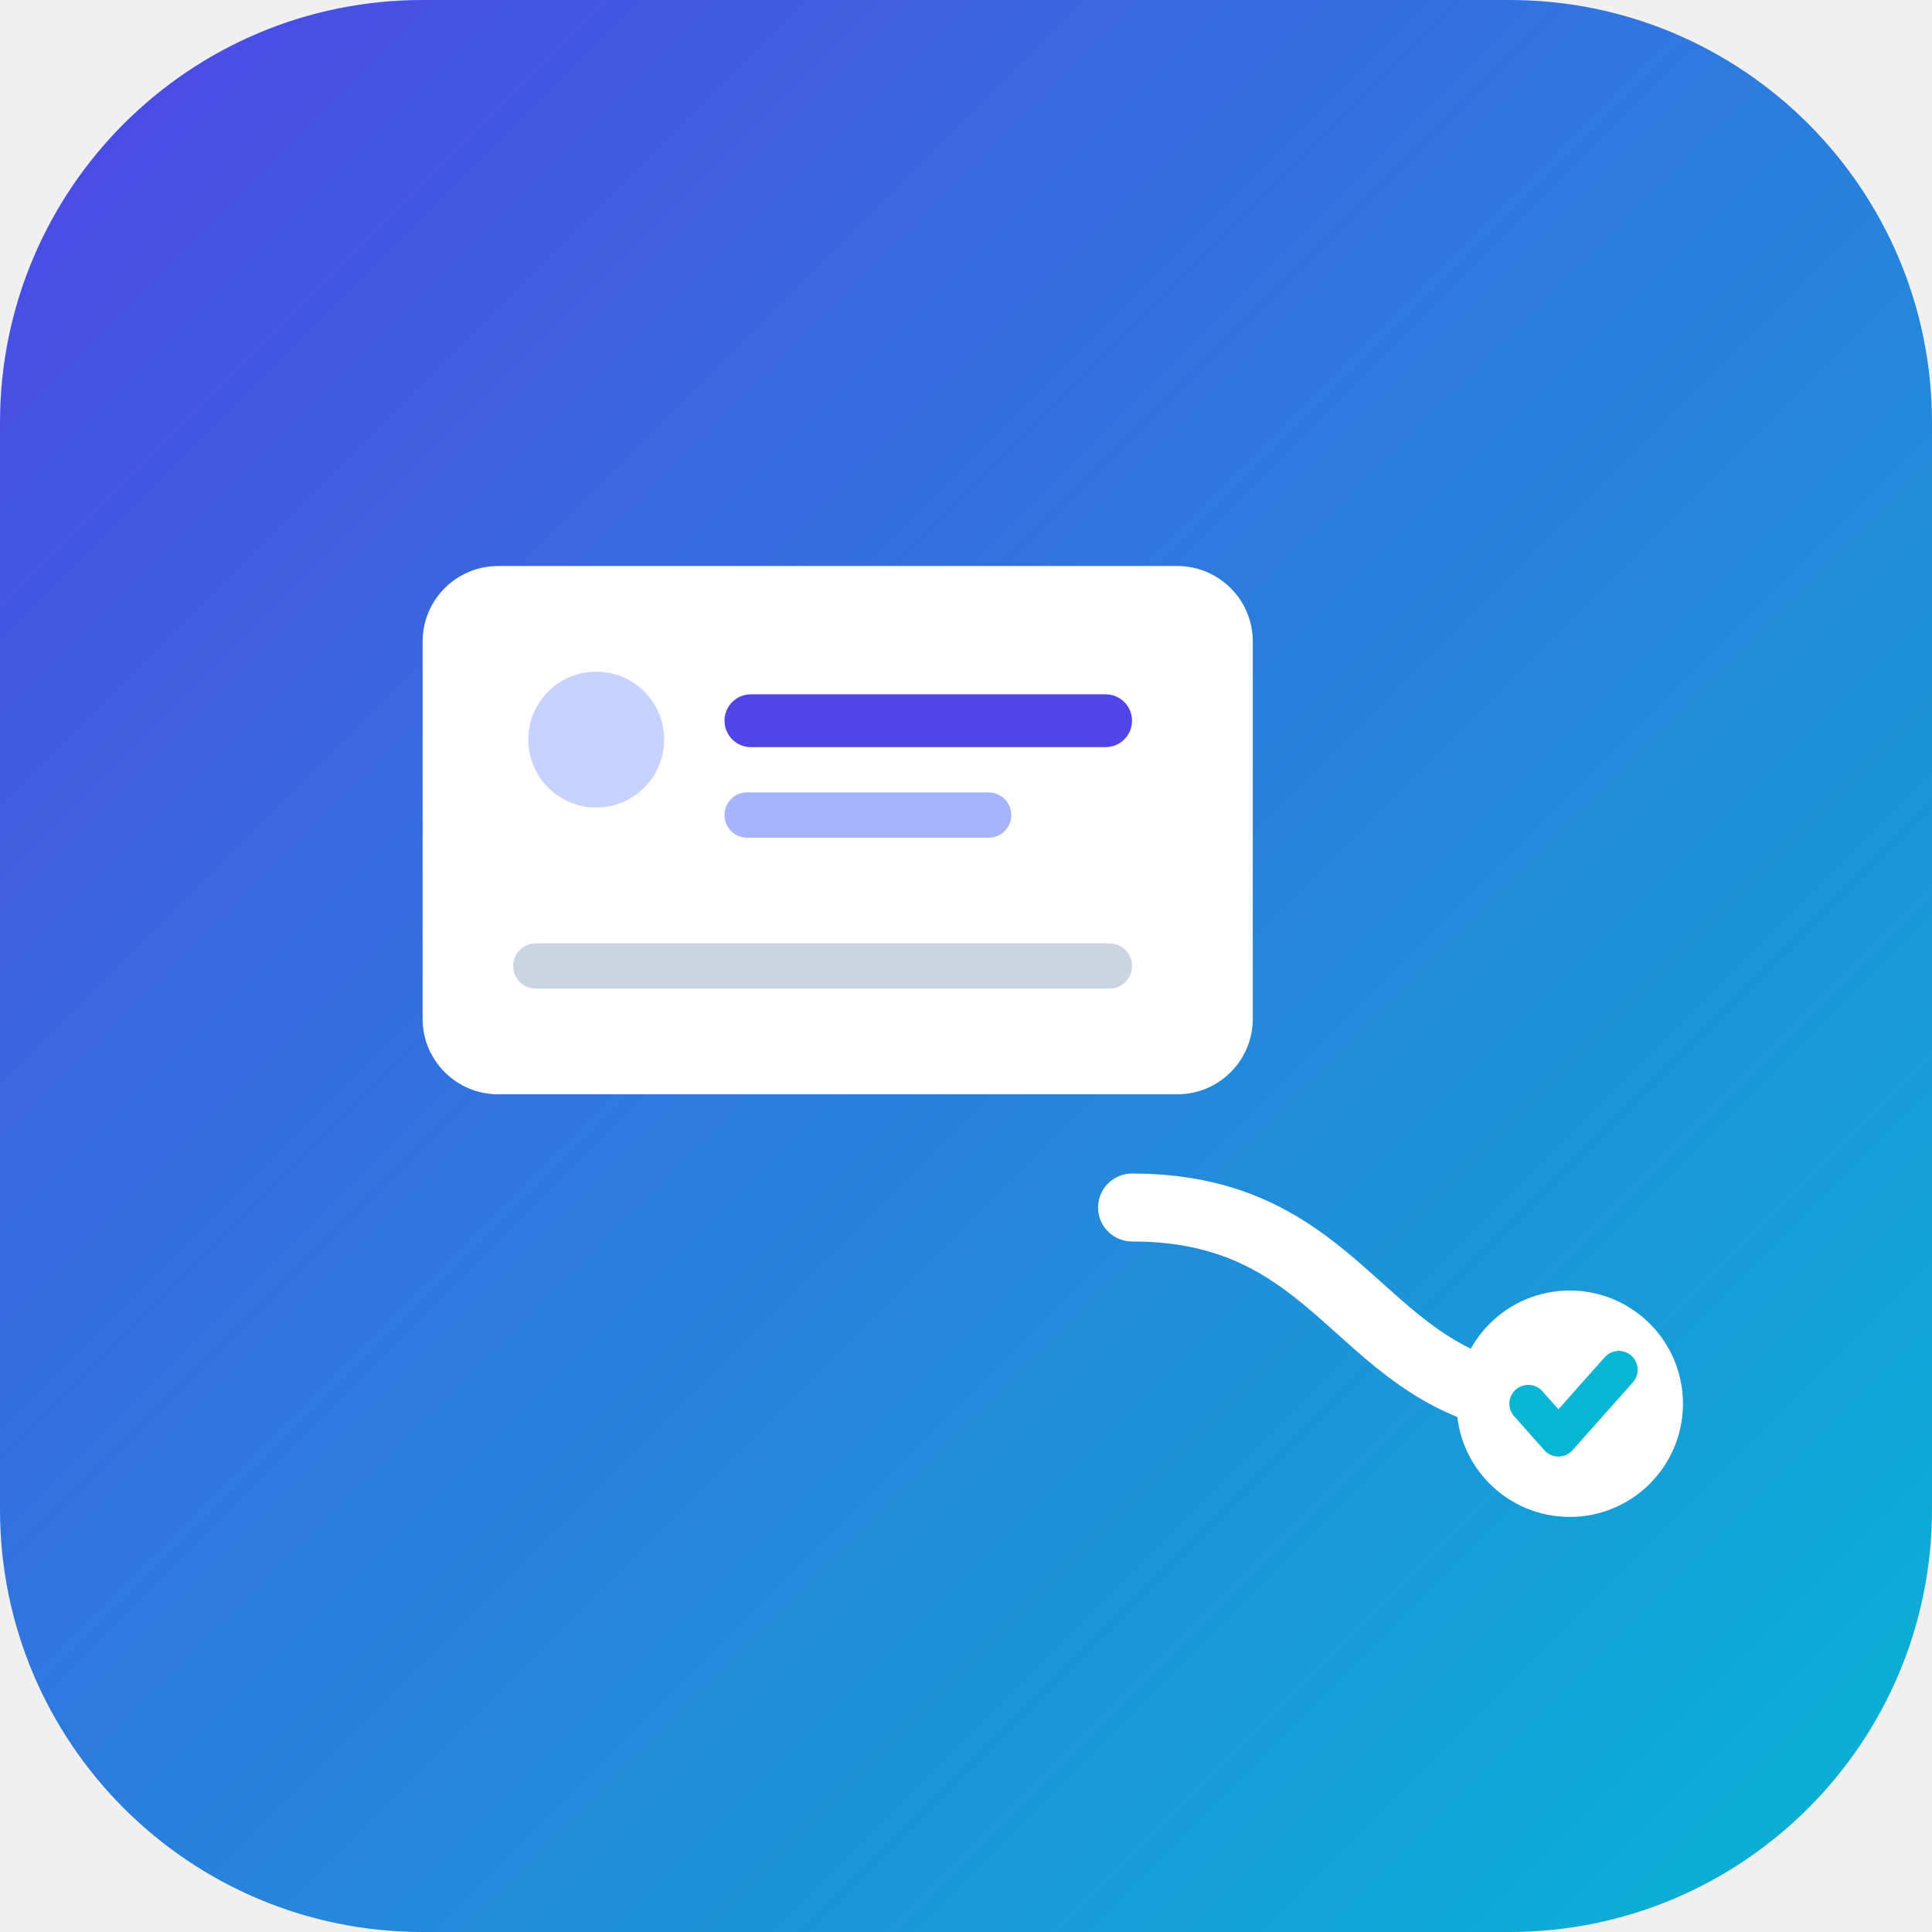
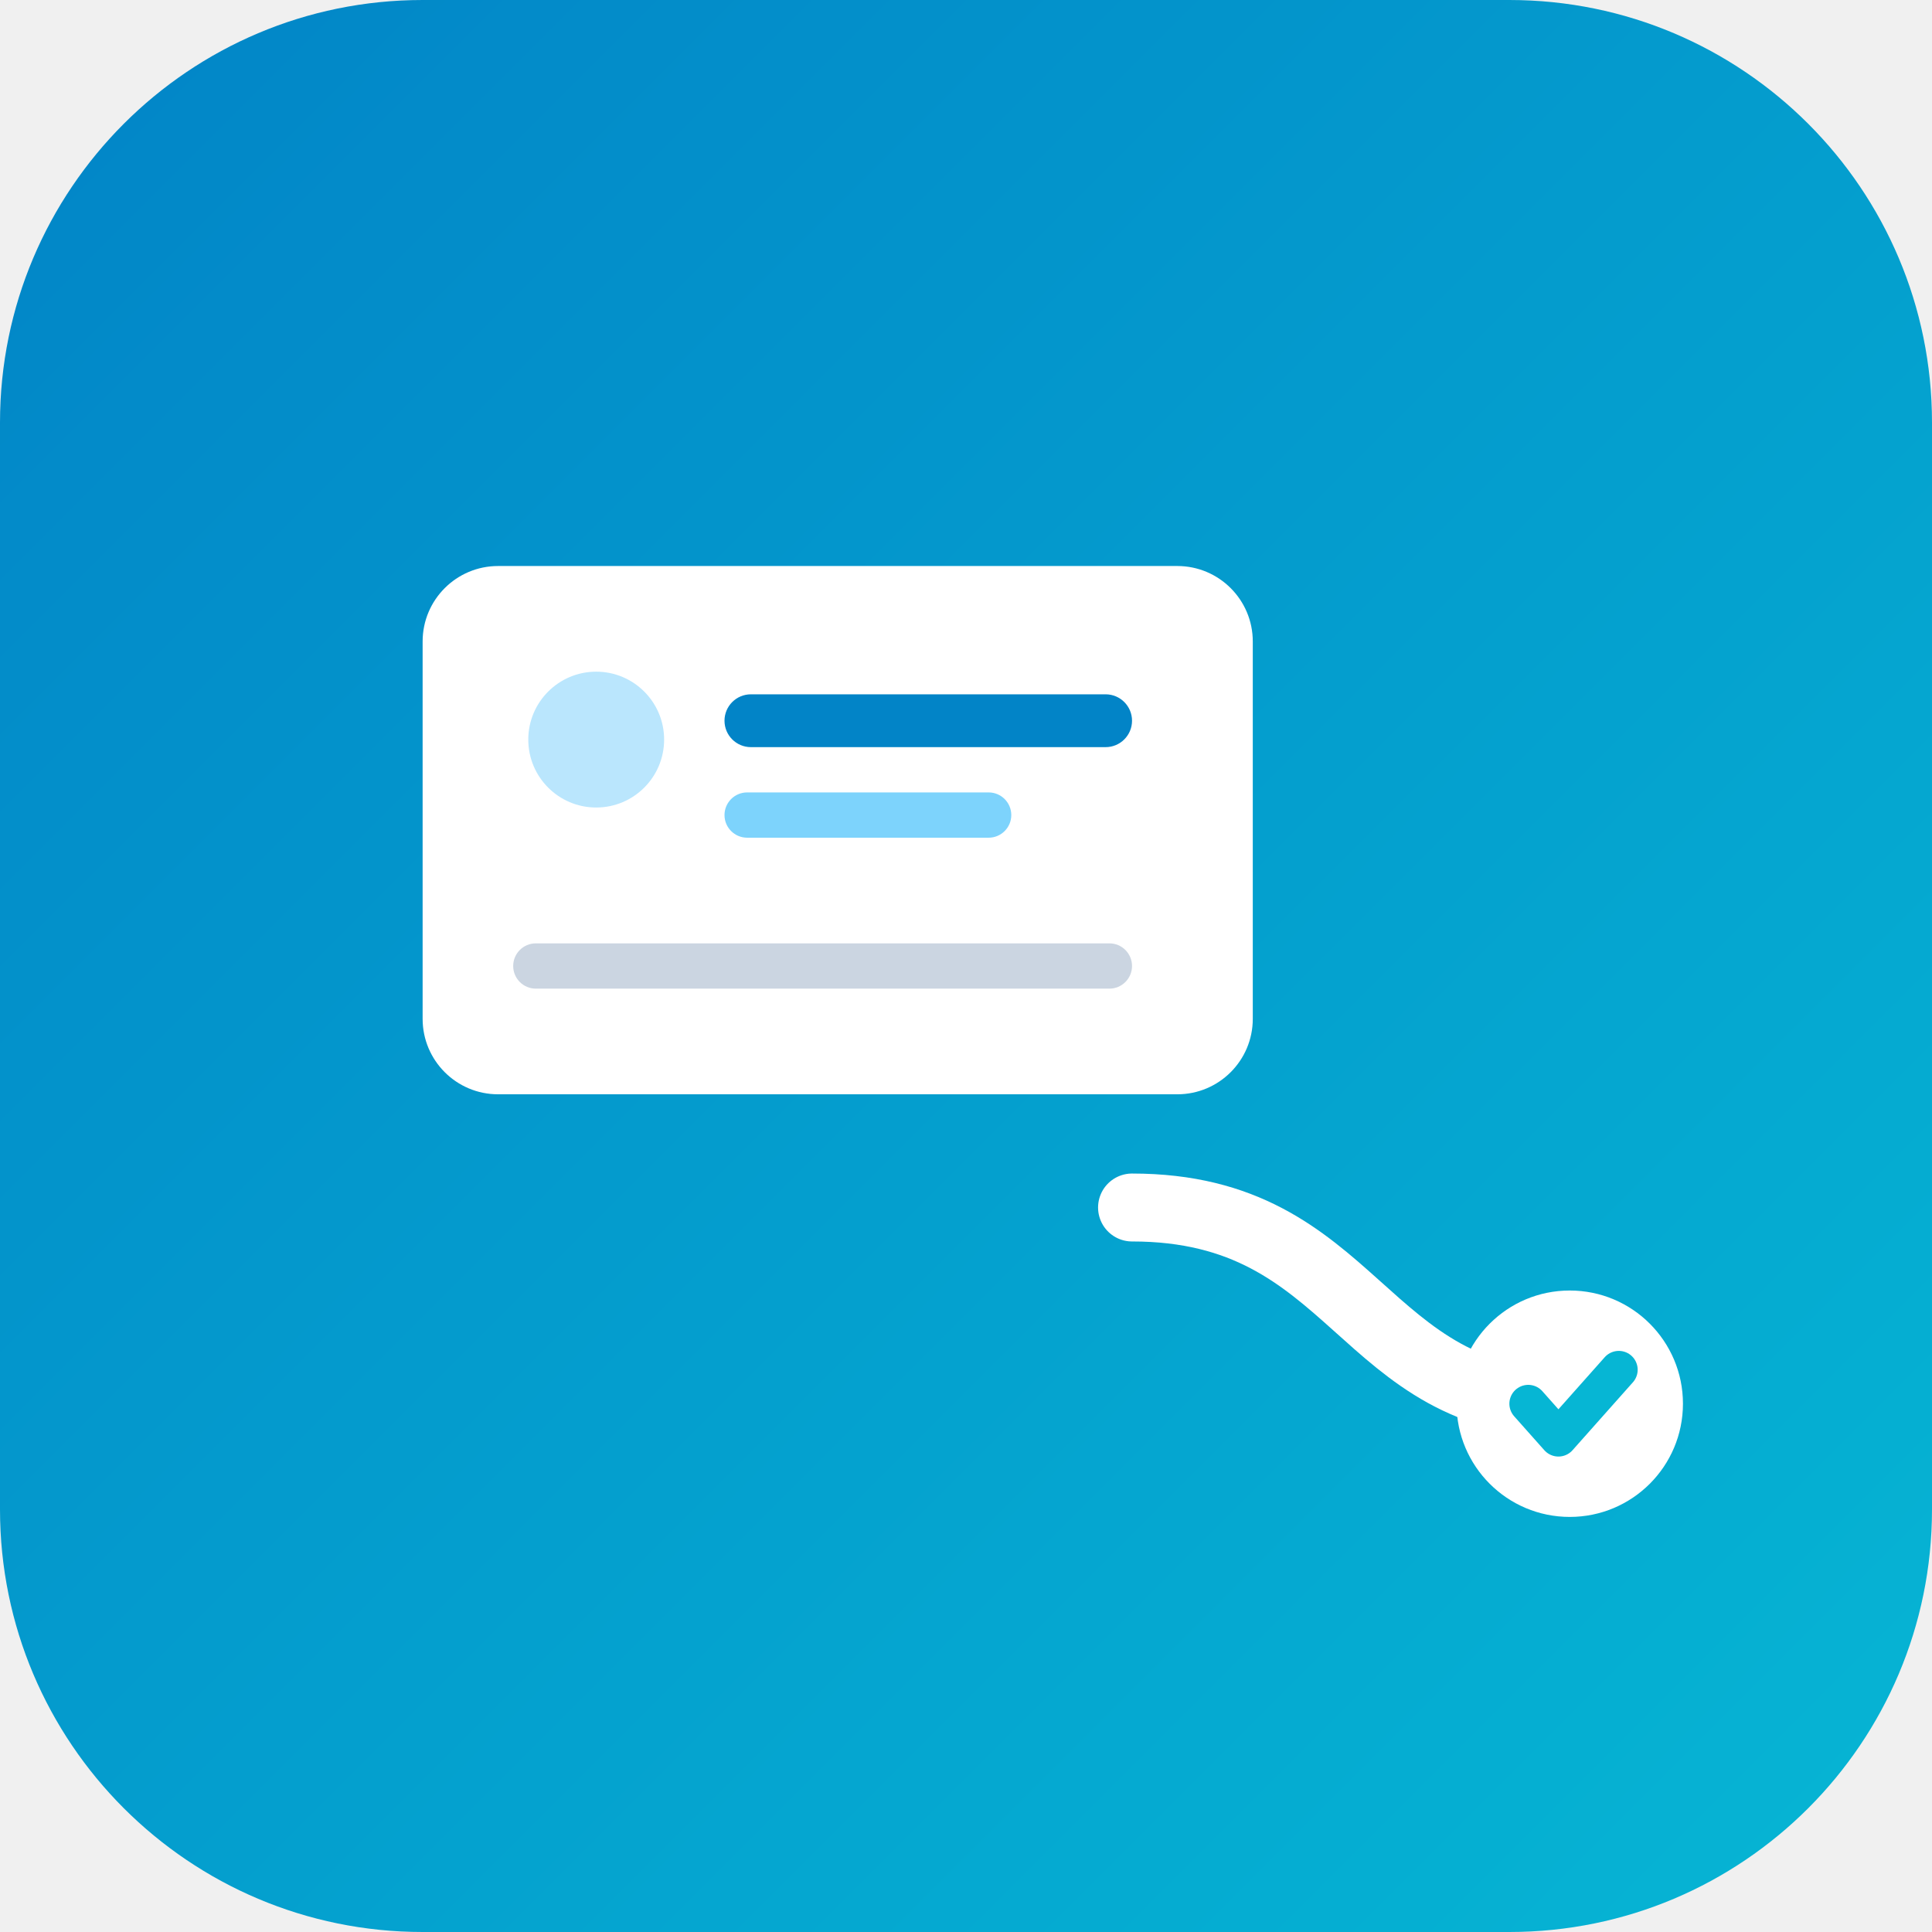
<svg xmlns="http://www.w3.org/2000/svg" width="512" height="512" viewBox="0 0 512 512" fill="none">
  <defs>
    <linearGradient id="bg" x1="0" y1="0" x2="512" y2="512" gradientUnits="userSpaceOnUse">
-       <stop stop-color="#4F46E5" />
+       <stop stop-color="#0284C7" />
      <stop offset="1" stop-color="#06B6D4" />
    </linearGradient>
  </defs>
  <rect width="512" height="512" rx="112" fill="url(#bg)" />
  <rect x="112" y="150" width="220" height="140" rx="20" fill="#FFFFFF" />
-   <circle cx="158" cy="196" r="18" fill="#C7D2FE" />
-   <rect x="192" y="184" width="108" height="14" rx="7" fill="#4F46E5" />
-   <rect x="192" y="210" width="76" height="12" rx="6" fill="#A5B4FC" />
+   <circle cx="158" cy="196" r="18" fill="#BAE6FD" />
+   <rect x="192" y="184" width="108" height="14" rx="7" fill="#0284C7" />
+   <rect x="192" y="210" width="76" height="12" rx="6" fill="#7DD3FC" />
  <rect x="136" y="250" width="164" height="12" rx="6" fill="#CBD5E1" />
  <path d="M300 320 C 360 320, 360 372, 416 372" stroke="#FFFFFF" stroke-width="18" stroke-linecap="round" fill="none" />
  <circle cx="416" cy="372" r="30" fill="#FFFFFF" />
  <path d="M405 372 l 8 9 l 16 -18" stroke="#06B6D4" stroke-width="10" stroke-linecap="round" stroke-linejoin="round" fill="none" />
</svg>
